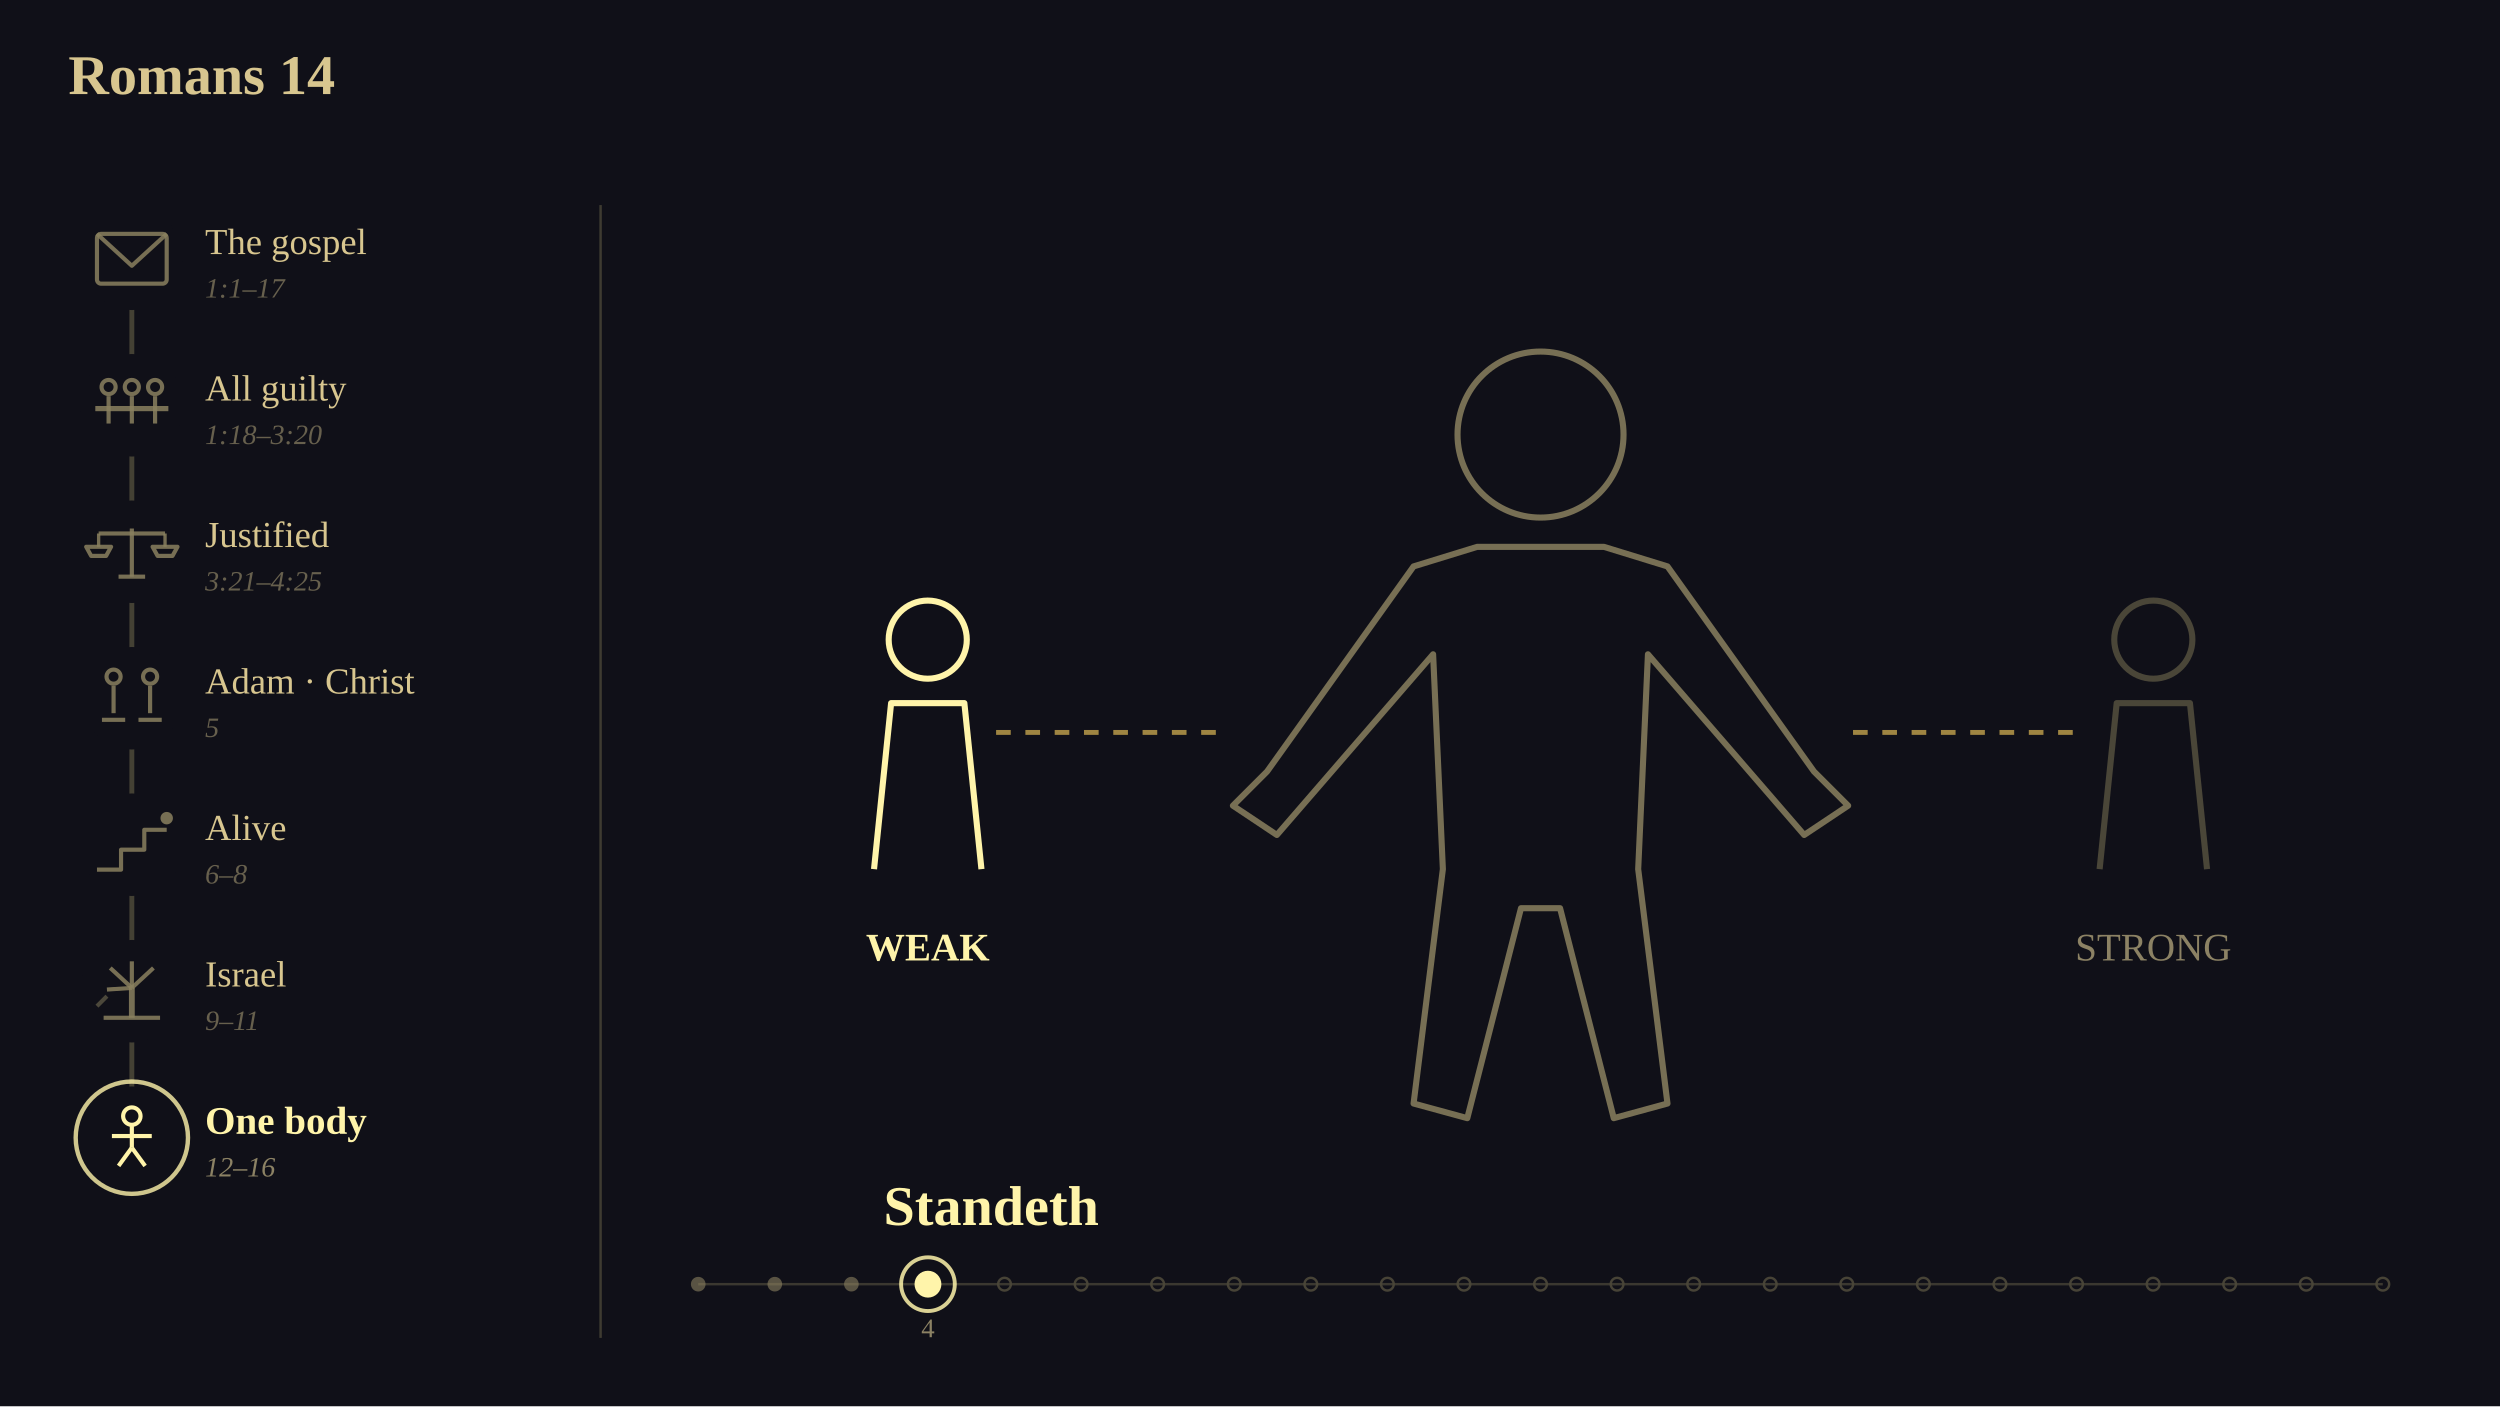
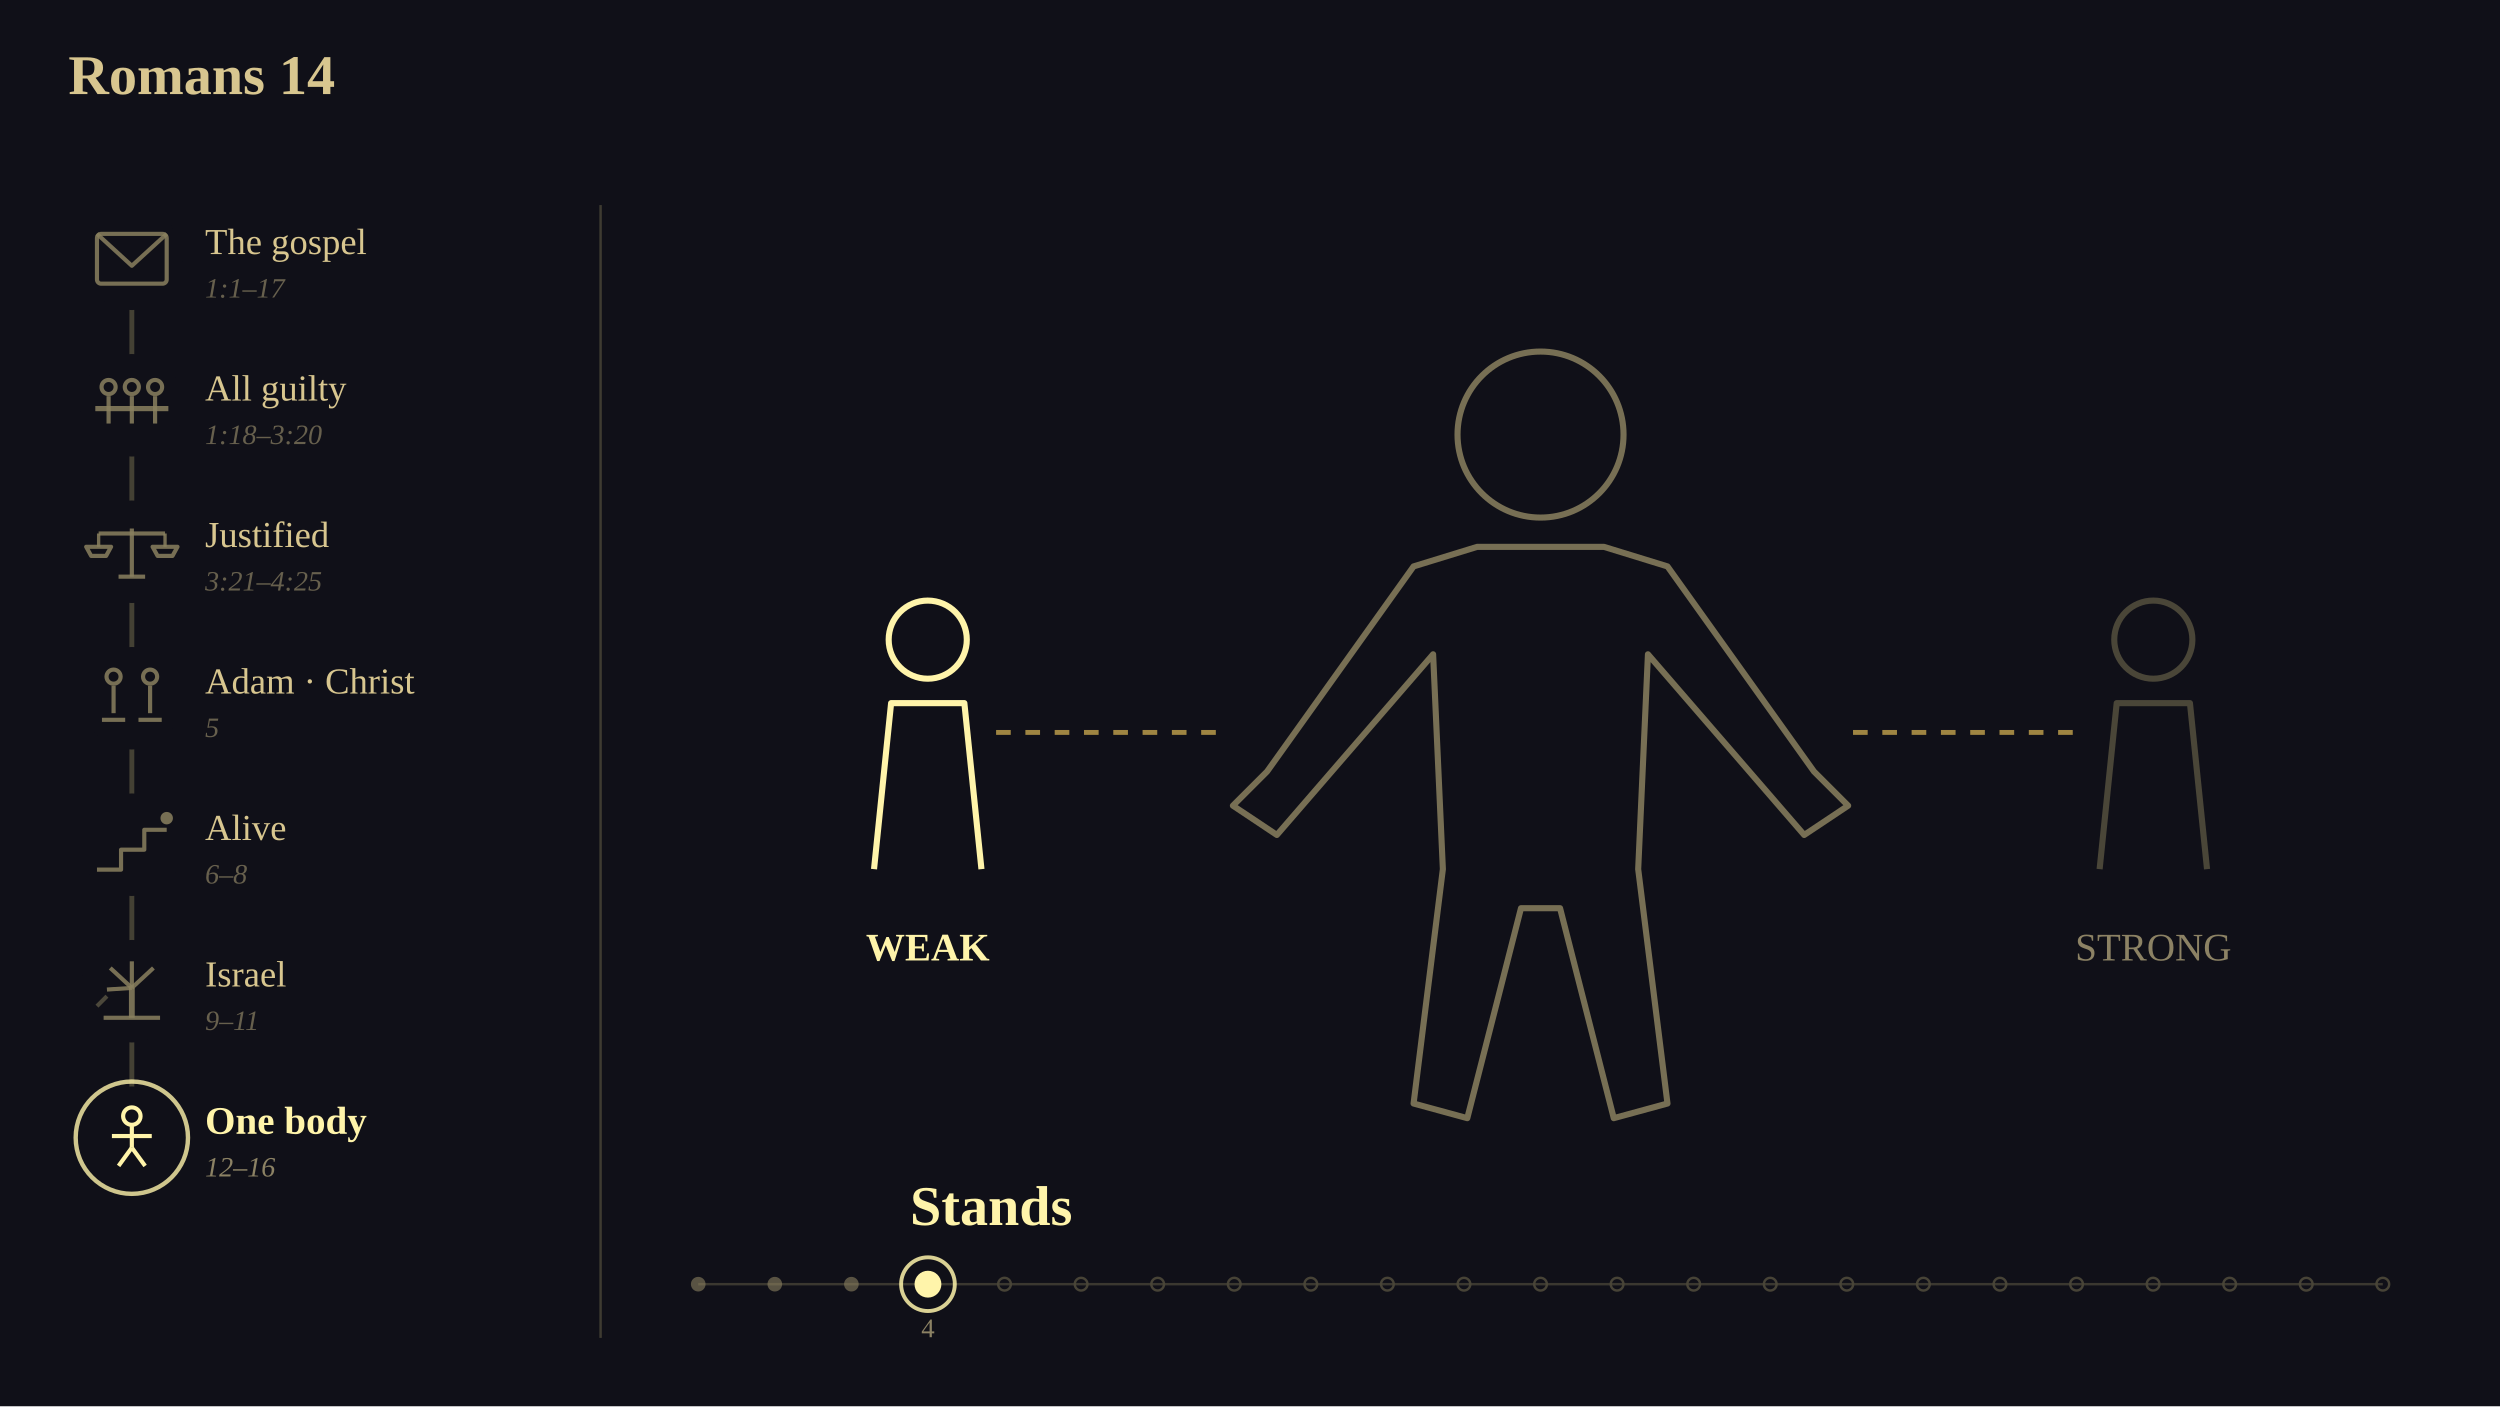
<svg xmlns="http://www.w3.org/2000/svg" viewBox="0 0 1024 576" width="1024" height="576" font-family="Georgia, 'Times New Roman', serif">
  <rect x="0" y="0" width="1024" height="576" fill="rgb(16,16,24)" />
  <text x="28" y="24" font-size="23" text-anchor="start" dominant-baseline="text-before-edge" fill="rgb(216,198,143)" font-family="Georgia, 'Times New Roman', serif" font-weight="bold">Romans 14</text>
  <line x1="54" y1="106" x2="54" y2="466" stroke="rgb(74,70,56)" stroke-width="2" stroke-opacity="0.898" />
  <circle cx="54" cy="106" r="21" fill="rgb(16,16,24)" />
  <rect x="39.72" y="95.8" width="28.56" height="20.4" rx="1.7" fill="none" stroke="rgb(138,129,95)" stroke-width="1.7" stroke-opacity="0.847" />
  <polyline points="39.72,95.8 54,108.86 68.28,95.8" stroke-linejoin="round" fill="none" stroke="rgb(138,129,95)" stroke-width="1.7" stroke-opacity="0.847" />
  <text x="84" y="99" font-size="15" text-anchor="start" dominant-baseline="central" fill="rgb(216,198,143)" font-family="Georgia, 'Times New Roman', serif">The gospel</text>
  <text x="84" y="118" font-size="11.5" text-anchor="start" dominant-baseline="central" fill="rgb(140,130,100)" font-family="Georgia, 'Times New Roman', serif" fill-opacity="0.698" font-style="italic">1:1–17</text>
  <circle cx="54" cy="166" r="21" fill="rgb(16,16,24)" />
  <circle cx="44.48" cy="158.52" r="2.89" fill="none" stroke="rgb(138,129,95)" stroke-width="1.7" stroke-opacity="0.847" />
  <line x1="44.48" y1="162.26" x2="44.48" y2="173.48" stroke="rgb(138,129,95)" stroke-width="1.7" stroke-opacity="0.847" />
  <circle cx="54" cy="158.52" r="2.89" fill="none" stroke="rgb(138,129,95)" stroke-width="1.7" stroke-opacity="0.847" />
  <line x1="54" y1="162.26" x2="54" y2="173.48" stroke="rgb(138,129,95)" stroke-width="1.7" stroke-opacity="0.847" />
  <circle cx="63.52" cy="158.52" r="2.89" fill="none" stroke="rgb(138,129,95)" stroke-width="1.7" stroke-opacity="0.847" />
  <line x1="63.52" y1="162.26" x2="63.52" y2="173.48" stroke="rgb(138,129,95)" stroke-width="1.7" stroke-opacity="0.847" />
  <line x1="39.04" y1="167.36" x2="68.96" y2="167.36" stroke="rgb(138,129,95)" stroke-width="2.12" stroke-opacity="0.847" />
  <text x="84" y="159" font-size="15" text-anchor="start" dominant-baseline="central" fill="rgb(216,198,143)" font-family="Georgia, 'Times New Roman', serif">All guilty</text>
  <text x="84" y="178" font-size="11.5" text-anchor="start" dominant-baseline="central" fill="rgb(140,130,100)" font-family="Georgia, 'Times New Roman', serif" fill-opacity="0.698" font-style="italic">1:18–3:20</text>
  <circle cx="54" cy="226" r="21" fill="rgb(16,16,24)" />
  <line x1="54" y1="216.48" x2="54" y2="236.2" stroke="rgb(138,129,95)" stroke-width="1.7" stroke-opacity="0.847" />
  <line x1="48.56" y1="236.2" x2="59.44" y2="236.2" stroke="rgb(138,129,95)" stroke-width="1.7" stroke-opacity="0.847" />
  <line x1="40.4" y1="218.52" x2="67.6" y2="218.52" stroke="rgb(138,129,95)" stroke-width="1.7" stroke-opacity="0.847" />
  <line x1="40.4" y1="218.52" x2="40.4" y2="223.96" stroke="rgb(138,129,95)" stroke-width="1.36" stroke-opacity="0.847" />
  <polygon points="35.3,223.96 45.5,223.96 43.46,227.7 37.34,227.7" stroke-linejoin="round" fill="none" stroke="rgb(138,129,95)" stroke-width="1.7" stroke-opacity="0.847" />
  <line x1="67.6" y1="218.52" x2="67.6" y2="223.96" stroke="rgb(138,129,95)" stroke-width="1.36" stroke-opacity="0.847" />
  <polygon points="62.5,223.96 72.7,223.96 70.66,227.7 64.54,227.7" stroke-linejoin="round" fill="none" stroke="rgb(138,129,95)" stroke-width="1.7" stroke-opacity="0.847" />
  <text x="84" y="219" font-size="15" text-anchor="start" dominant-baseline="central" fill="rgb(216,198,143)" font-family="Georgia, 'Times New Roman', serif">Justified</text>
  <text x="84" y="238" font-size="11.5" text-anchor="start" dominant-baseline="central" fill="rgb(140,130,100)" font-family="Georgia, 'Times New Roman', serif" fill-opacity="0.698" font-style="italic">3:21–4:25</text>
  <circle cx="54" cy="286" r="21" fill="rgb(16,16,24)" />
  <circle cx="46.52" cy="277.16" r="2.89" fill="none" stroke="rgb(138,129,95)" stroke-width="1.7" stroke-opacity="0.847" />
  <line x1="46.52" y1="280.9" x2="46.52" y2="292.12" stroke="rgb(138,129,95)" stroke-width="1.7" stroke-opacity="0.847" />
  <line x1="41.76" y1="294.84" x2="51.28" y2="294.84" stroke="rgb(138,129,95)" stroke-width="1.7" stroke-opacity="0.847" />
  <circle cx="61.48" cy="277.16" r="2.89" fill="none" stroke="rgb(138,129,95)" stroke-width="1.7" stroke-opacity="0.847" />
  <line x1="61.48" y1="280.9" x2="61.48" y2="292.12" stroke="rgb(138,129,95)" stroke-width="1.7" stroke-opacity="0.847" />
  <line x1="56.72" y1="294.84" x2="66.24" y2="294.84" stroke="rgb(138,129,95)" stroke-width="1.7" stroke-opacity="0.847" />
  <text x="84" y="279" font-size="15" text-anchor="start" dominant-baseline="central" fill="rgb(216,198,143)" font-family="Georgia, 'Times New Roman', serif">Adam · Christ</text>
  <text x="84" y="298" font-size="11.5" text-anchor="start" dominant-baseline="central" fill="rgb(140,130,100)" font-family="Georgia, 'Times New Roman', serif" fill-opacity="0.698" font-style="italic">5</text>
  <circle cx="54" cy="346" r="21" fill="rgb(16,16,24)" />
  <polyline points="39.72,356.2 49.58,356.2 49.58,348.04 59.1,348.04 59.1,339.88 68.28,339.88" stroke-linejoin="round" fill="none" stroke="rgb(138,129,95)" stroke-width="1.7" stroke-opacity="0.847" />
  <circle cx="68.28" cy="335.12" r="2.55" fill="rgb(138,129,95)" fill-opacity="0.847" />
  <text x="84" y="339" font-size="15" text-anchor="start" dominant-baseline="central" fill="rgb(216,198,143)" font-family="Georgia, 'Times New Roman', serif">Alive</text>
  <text x="84" y="358" font-size="11.5" text-anchor="start" dominant-baseline="central" fill="rgb(140,130,100)" font-family="Georgia, 'Times New Roman', serif" fill-opacity="0.698" font-style="italic">6–8</text>
  <circle cx="54" cy="406" r="21" fill="rgb(16,16,24)" />
  <line x1="54" y1="416.88" x2="54" y2="404.64" stroke="rgb(138,129,95)" stroke-width="2.38" stroke-opacity="0.847" />
  <line x1="42.44" y1="416.88" x2="65.56" y2="416.88" stroke="rgb(138,129,95)" stroke-width="1.7" stroke-opacity="0.847" />
  <line x1="54" y1="404.64" x2="45.16" y2="396.48" stroke="rgb(138,129,95)" stroke-width="1.7" stroke-opacity="0.847" />
  <line x1="54" y1="404.64" x2="54" y2="393.76" stroke="rgb(138,129,95)" stroke-width="1.7" stroke-opacity="0.847" />
  <line x1="54" y1="404.64" x2="62.84" y2="396.48" stroke="rgb(138,129,95)" stroke-width="1.7" stroke-opacity="0.847" />
  <line x1="54" y1="404.64" x2="43.8" y2="405.32" stroke="rgb(138,129,95)" stroke-width="1.7" stroke-opacity="0.847" />
  <line x1="43.8" y1="408.04" x2="39.72" y2="412.12" stroke="rgb(138,129,95)" stroke-width="1.7" stroke-opacity="0.498" />
  <text x="84" y="399" font-size="15" text-anchor="start" dominant-baseline="central" fill="rgb(216,198,143)" font-family="Georgia, 'Times New Roman', serif">Israel</text>
  <text x="84" y="418" font-size="11.5" text-anchor="start" dominant-baseline="central" fill="rgb(140,130,100)" font-family="Georgia, 'Times New Roman', serif" fill-opacity="0.698" font-style="italic">9–11</text>
  <circle cx="54" cy="466" r="21" fill="rgb(16,16,24)" />
  <circle cx="54" cy="457.16" r="3.57" fill="none" stroke="rgb(255,244,170)" stroke-width="1.7" />
  <line x1="54" y1="461.24" x2="54" y2="470.08" stroke="rgb(255,244,170)" stroke-width="1.7" />
  <line x1="45.84" y1="465.32" x2="62.16" y2="465.32" stroke="rgb(255,244,170)" stroke-width="1.7" />
  <line x1="54" y1="470.08" x2="48.56" y2="477.56" stroke="rgb(255,244,170)" stroke-width="1.7" />
  <line x1="54" y1="470.08" x2="59.44" y2="477.56" stroke="rgb(255,244,170)" stroke-width="1.7" />
  <ellipse cx="54" cy="466" rx="23" ry="23" fill="none" stroke="rgb(255,244,170)" stroke-width="1.8" stroke-opacity="0.800" />
  <text x="84" y="459" font-size="16" text-anchor="start" dominant-baseline="central" fill="rgb(255,244,170)" font-family="Georgia, 'Times New Roman', serif" font-weight="bold">One body</text>
  <text x="84" y="478" font-size="11.5" text-anchor="start" dominant-baseline="central" fill="rgb(140,130,100)" font-family="Georgia, 'Times New Roman', serif" font-style="italic">12–16</text>
  <line x1="246" y1="84" x2="246" y2="548" stroke="rgb(74,70,56)" stroke-width="1" stroke-opacity="0.800" />
  <circle cx="631" cy="178" r="34" fill="none" stroke="rgb(138,129,95)" stroke-width="2.5" stroke-opacity="0.847" />
  <polygon points="605,224 579,232 519,316 505,330 523,342 587,268 591,356 579,452 601,458 623,372 639,372 661,458 683,452 671,356 675,268 739,342 757,330 743,316 683,232 657,224" stroke-linejoin="round" fill="none" stroke="rgb(138,129,95)" stroke-width="2.5" stroke-opacity="0.847" />
  <circle cx="380" cy="262" r="16" fill="none" stroke="rgb(255,244,170)" stroke-width="2.5" />
  <polyline points="358,356 365,288 395,288 402,356" stroke-linejoin="round" fill="none" stroke="rgb(255,244,170)" stroke-width="2.5" />
  <text x="380" y="388" font-size="16" text-anchor="middle" dominant-baseline="central" fill="rgb(255,244,170)" font-family="Georgia, 'Times New Roman', serif" font-weight="bold">WEAK</text>
  <circle cx="882" cy="262" r="16" fill="none" stroke="rgb(74,70,56)" stroke-width="2.5" />
  <polyline points="860,356 867,288 897,288 904,356" stroke-linejoin="round" fill="none" stroke="rgb(74,70,56)" stroke-width="2.5" />
  <text x="882" y="388" font-size="16" text-anchor="middle" dominant-baseline="central" fill="rgb(140,130,100)" font-family="Georgia, 'Times New Roman', serif">STRONG</text>
  <line x1="408" y1="300" x2="503" y2="300" stroke="rgb(255,212,94)" stroke-width="2" stroke-opacity="0.600" stroke-dasharray="6,6" />
  <line x1="759" y1="300" x2="854" y2="300" stroke="rgb(255,212,94)" stroke-width="2" stroke-opacity="0.600" stroke-dasharray="6,6" />
  <line x1="286" y1="526" x2="976" y2="526" stroke="rgb(74,70,56)" stroke-width="1" stroke-opacity="0.749" />
  <circle cx="286" cy="526" r="3" fill="rgb(138,129,95)" fill-opacity="0.600" />
  <circle cx="317.36" cy="526" r="3" fill="rgb(138,129,95)" fill-opacity="0.600" />
  <circle cx="348.73" cy="526" r="3" fill="rgb(138,129,95)" fill-opacity="0.600" />
  <circle cx="411.45" cy="526" r="2.6" fill="none" stroke="rgb(74,70,56)" stroke-width="1" stroke-opacity="0.949" />
  <circle cx="442.82" cy="526" r="2.6" fill="none" stroke="rgb(74,70,56)" stroke-width="1" stroke-opacity="0.949" />
  <circle cx="474.18" cy="526" r="2.6" fill="none" stroke="rgb(74,70,56)" stroke-width="1" stroke-opacity="0.949" />
  <circle cx="505.55" cy="526" r="2.6" fill="none" stroke="rgb(74,70,56)" stroke-width="1" stroke-opacity="0.949" />
  <circle cx="536.91" cy="526" r="2.6" fill="none" stroke="rgb(74,70,56)" stroke-width="1" stroke-opacity="0.949" />
  <circle cx="568.27" cy="526" r="2.6" fill="none" stroke="rgb(74,70,56)" stroke-width="1" stroke-opacity="0.949" />
  <circle cx="599.64" cy="526" r="2.6" fill="none" stroke="rgb(74,70,56)" stroke-width="1" stroke-opacity="0.949" />
  <circle cx="631" cy="526" r="2.6" fill="none" stroke="rgb(74,70,56)" stroke-width="1" stroke-opacity="0.949" />
  <circle cx="662.36" cy="526" r="2.6" fill="none" stroke="rgb(74,70,56)" stroke-width="1" stroke-opacity="0.949" />
  <circle cx="693.73" cy="526" r="2.6" fill="none" stroke="rgb(74,70,56)" stroke-width="1" stroke-opacity="0.949" />
  <circle cx="725.09" cy="526" r="2.6" fill="none" stroke="rgb(74,70,56)" stroke-width="1" stroke-opacity="0.949" />
  <circle cx="756.45" cy="526" r="2.6" fill="none" stroke="rgb(74,70,56)" stroke-width="1" stroke-opacity="0.949" />
  <circle cx="787.82" cy="526" r="2.6" fill="none" stroke="rgb(74,70,56)" stroke-width="1" stroke-opacity="0.949" />
  <circle cx="819.18" cy="526" r="2.6" fill="none" stroke="rgb(74,70,56)" stroke-width="1" stroke-opacity="0.949" />
  <circle cx="850.55" cy="526" r="2.6" fill="none" stroke="rgb(74,70,56)" stroke-width="1" stroke-opacity="0.949" />
  <circle cx="881.91" cy="526" r="2.6" fill="none" stroke="rgb(74,70,56)" stroke-width="1" stroke-opacity="0.949" />
  <circle cx="913.27" cy="526" r="2.6" fill="none" stroke="rgb(74,70,56)" stroke-width="1" stroke-opacity="0.949" />
  <circle cx="944.64" cy="526" r="2.6" fill="none" stroke="rgb(74,70,56)" stroke-width="1" stroke-opacity="0.949" />
  <circle cx="976" cy="526" r="2.6" fill="none" stroke="rgb(74,70,56)" stroke-width="1" stroke-opacity="0.949" />
  <circle cx="380.09" cy="526" r="5.5" fill="rgb(255,244,170)" />
  <ellipse cx="380.09" cy="526" rx="11" ry="11" fill="none" stroke="rgb(255,244,170)" stroke-width="1.6" stroke-opacity="0.847" />
  <text x="380.09" y="544" font-size="11" text-anchor="middle" dominant-baseline="central" fill="rgb(140,130,100)" font-family="Georgia, 'Times New Roman', serif">4</text>
-   <text x="406" y="494" font-size="23" text-anchor="middle" dominant-baseline="central" fill="rgb(255,244,170)" font-family="Georgia, 'Times New Roman', serif" font-weight="bold">Standeth</text>
+   <text x="406" y="494" font-size="23" text-anchor="middle" dominant-baseline="central" fill="rgb(255,244,170)" font-family="Georgia, 'Times New Roman', serif" font-weight="bold">Stands</text>
</svg>
